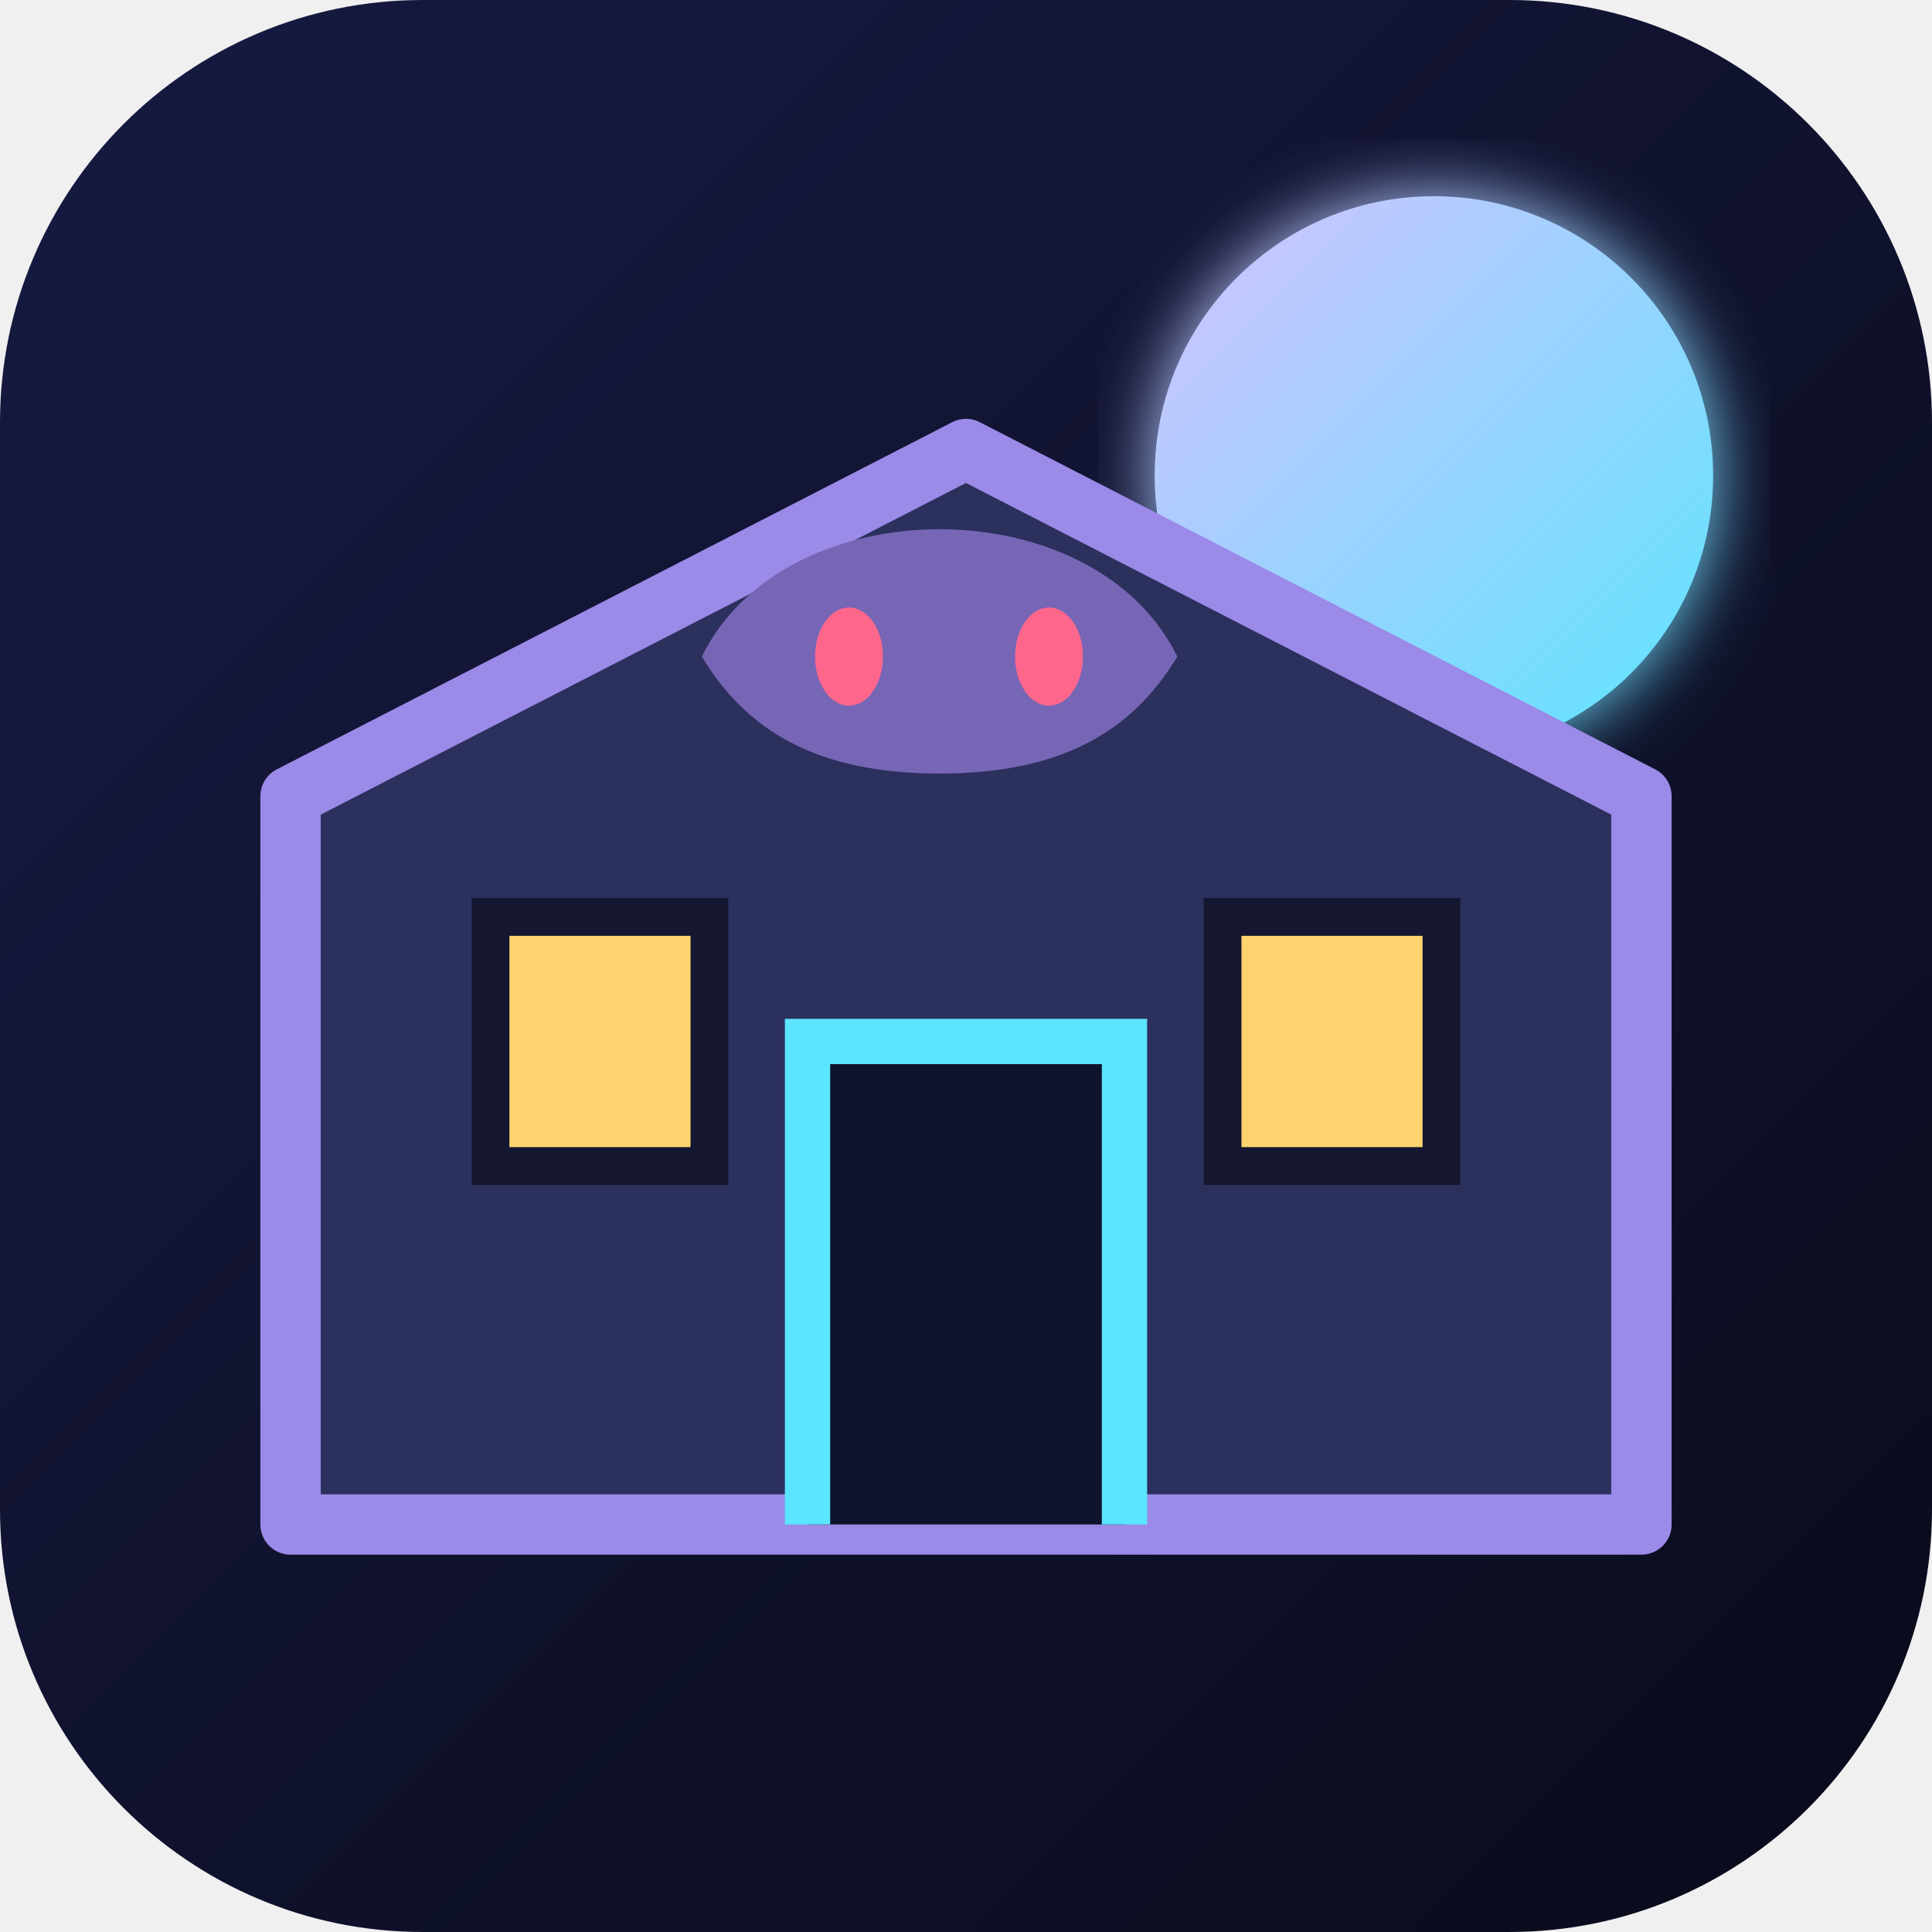
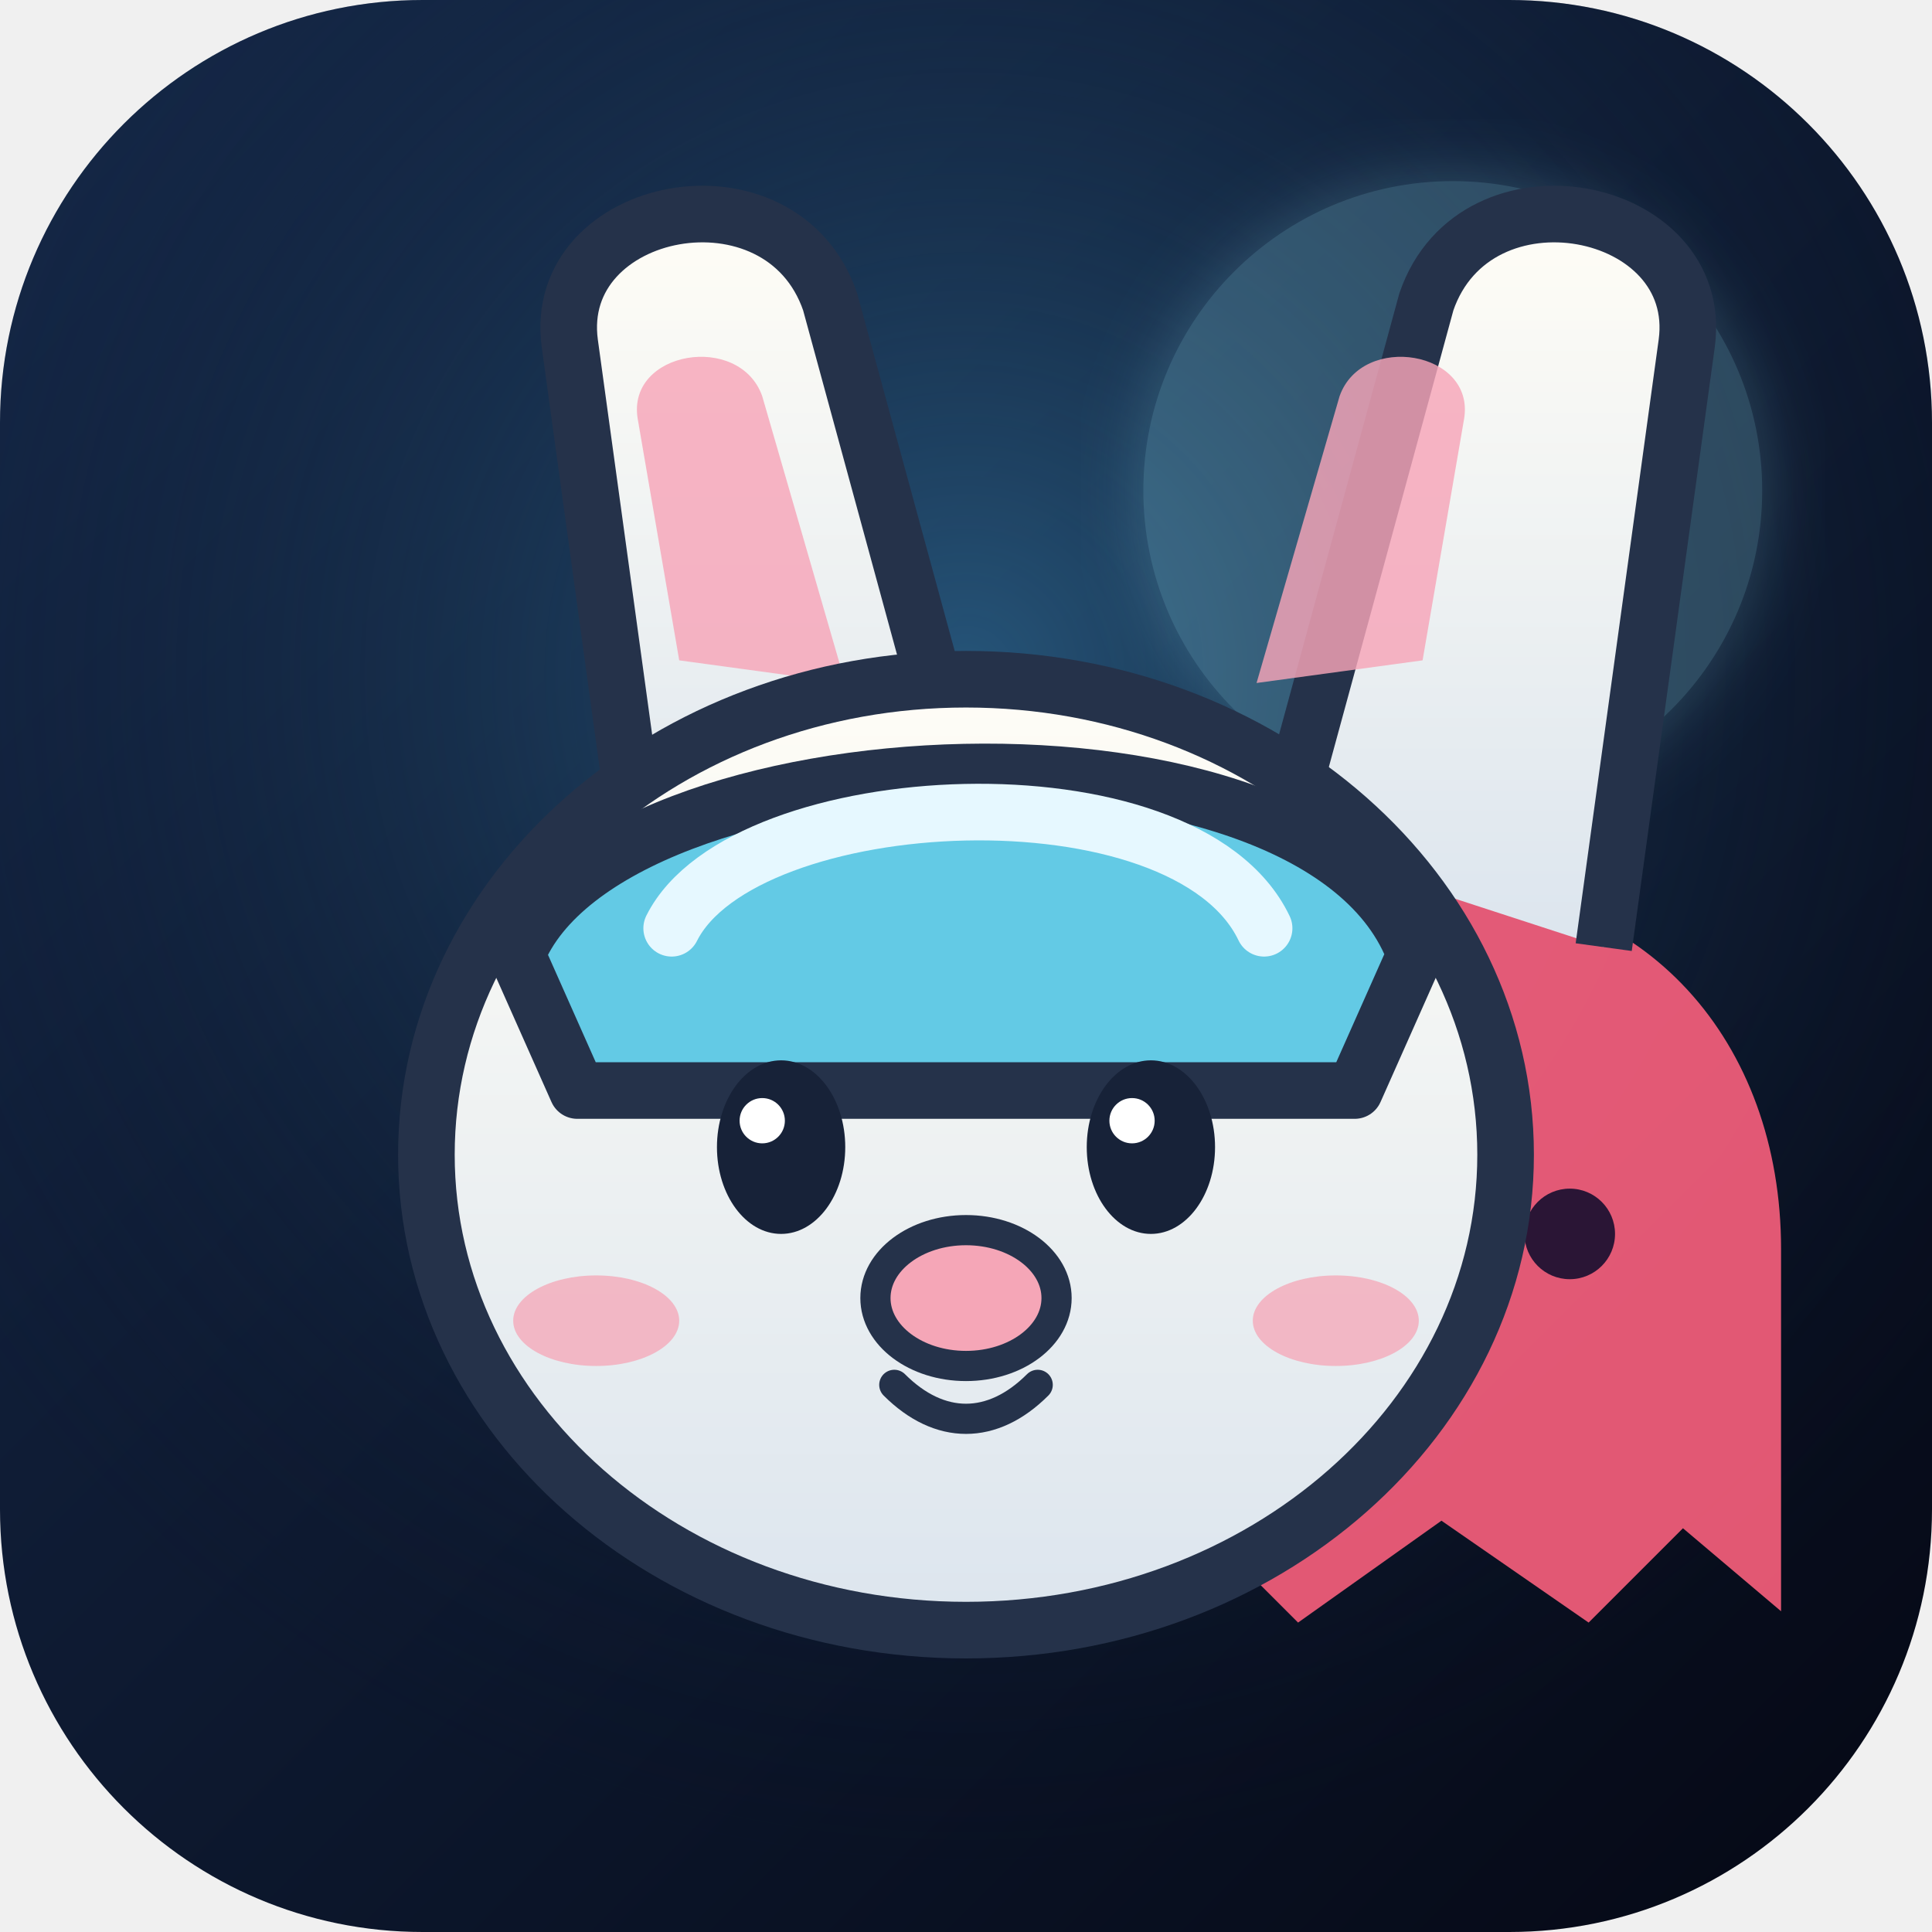
<svg xmlns="http://www.w3.org/2000/svg" width="512" height="512" viewBox="0 0 512 512">
  <defs>
-     <linearGradient id="sky" x1="0" y1="0" x2="1" y2="1">
-       <stop stop-color="#171a42" />
-       <stop offset="1" stop-color="#090b1a" />
+     <linearGradient id="night" x1="0" y1="0" x2="1" y2="1">
+       <stop stop-color="#15294a" />
+       <stop offset="1" stop-color="#050814" />
    </linearGradient>
-     <linearGradient id="moon" x1="0" y1="0" x2="1" y2="1">
-       <stop stop-color="#d4c2ff" />
-       <stop offset="1" stop-color="#5be5ff" />
+     <radialGradient id="halo" cx="50%" cy="35%" r="62%">
+       <stop stop-color="#2f6b94" stop-opacity=".72" />
+       <stop offset="1" stop-color="#0b1125" stop-opacity="0" />
+     </radialGradient>
+     <linearGradient id="fur" x1="0" y1="0" x2="0" y2="1">
+       <stop stop-color="#fffdf6" />
+       <stop offset="1" stop-color="#dce5ee" />
    </linearGradient>
-     <filter id="glow">
+     <filter id="softGlow">
      <feGaussianBlur stdDeviation="9" result="b" />
      <feMerge>
        <feMergeNode in="b" />
        <feMergeNode in="SourceGraphic" />
      </feMerge>
    </filter>
  </defs>
-   <rect width="512" height="512" rx="112" fill="url(#sky)" />
-   <circle cx="380" cy="126" r="74" fill="url(#moon)" filter="url(#glow)" />
-   <path d="M77 404V211l179-92 179 92v193H77Z" fill="#2b305d" stroke="#9b8ae8" stroke-width="16" stroke-linejoin="round" />
-   <path d="M214 404V276h84v128" fill="#10132d" stroke="#5be5ff" stroke-width="12" />
-   <path d="M130 243h58v66h-58zm194 0h58v66h-58z" fill="#ffd36f" stroke="#14172f" stroke-width="10" />
-   <path d="M186 174c22-45 104-45 126 0-12 20-31 31-63 31s-51-11-63-31Z" fill="#7765b5" />
-   <ellipse cx="225" cy="174" rx="9" ry="13" fill="#ff668c" />
-   <ellipse cx="278" cy="174" rx="9" ry="13" fill="#ff668c" />
+   <rect width="512" height="512" rx="112" fill="url(#night)" />
+   <rect width="512" height="512" rx="112" fill="url(#halo)" />
+   <circle cx="385" cy="130" r="82" fill="#9cecff" opacity=".22" filter="url(#softGlow)" />
+   <path d="M382 235c-53 0-89 41-89 96v96l26-22 25 25 38-27 39 27 25-25 26 22v-96c0-55-36-96-90-96Z" fill="#ff627f" opacity=".88" />
+   <circle cx="350" cy="327" r="12" fill="#2a1535" />
+   <circle cx="416" cy="327" r="12" fill="#2a1535" />
+   <path d="M173 251 151 91c-5-37 56-49 69-11l39 143M339 223l39-143c13-38 74-26 69 11l-22 160" fill="url(#fur)" stroke="#25324a" stroke-width="15" stroke-linejoin="round" />
+   <path d="M180 175 169 111c-3-18 27-23 33-6l22 76m109 0 22-76c6-17 36-12 33 6l-11 64" fill="#f6a5b8" opacity=".82" />
+   <ellipse cx="256" cy="306" rx="143" ry="126" fill="url(#fur)" stroke="#25324a" stroke-width="15" />
+   <path d="M137 253c24-60 213-69 238 0l-16 36H153z" fill="#63cae5" stroke="#25324a" stroke-width="15" stroke-linejoin="round" />
+   <path d="M178 246c19-38 136-44 157 0" fill="none" stroke="#e6f8ff" stroke-width="15" stroke-linecap="round" />
+   <ellipse cx="207" cy="304" rx="17" ry="23" fill="#172238" />
+   <ellipse cx="305" cy="304" rx="17" ry="23" fill="#172238" />
+   <circle cx="202" cy="297" r="6" fill="#fff" />
+   <circle cx="300" cy="297" r="6" fill="#fff" />
+   <ellipse cx="256" cy="344" rx="24" ry="18" fill="#f5a6b7" stroke="#25324a" stroke-width="8" />
+   <path d="M237 367c12 12 26 12 38 0" fill="none" stroke="#25324a" stroke-width="8" stroke-linecap="round" />
+   <ellipse cx="158" cy="350" rx="22" ry="12" fill="#f5a6b7" opacity=".75" />
+   <ellipse cx="354" cy="350" rx="22" ry="12" fill="#f5a6b7" opacity=".75" />
</svg>
